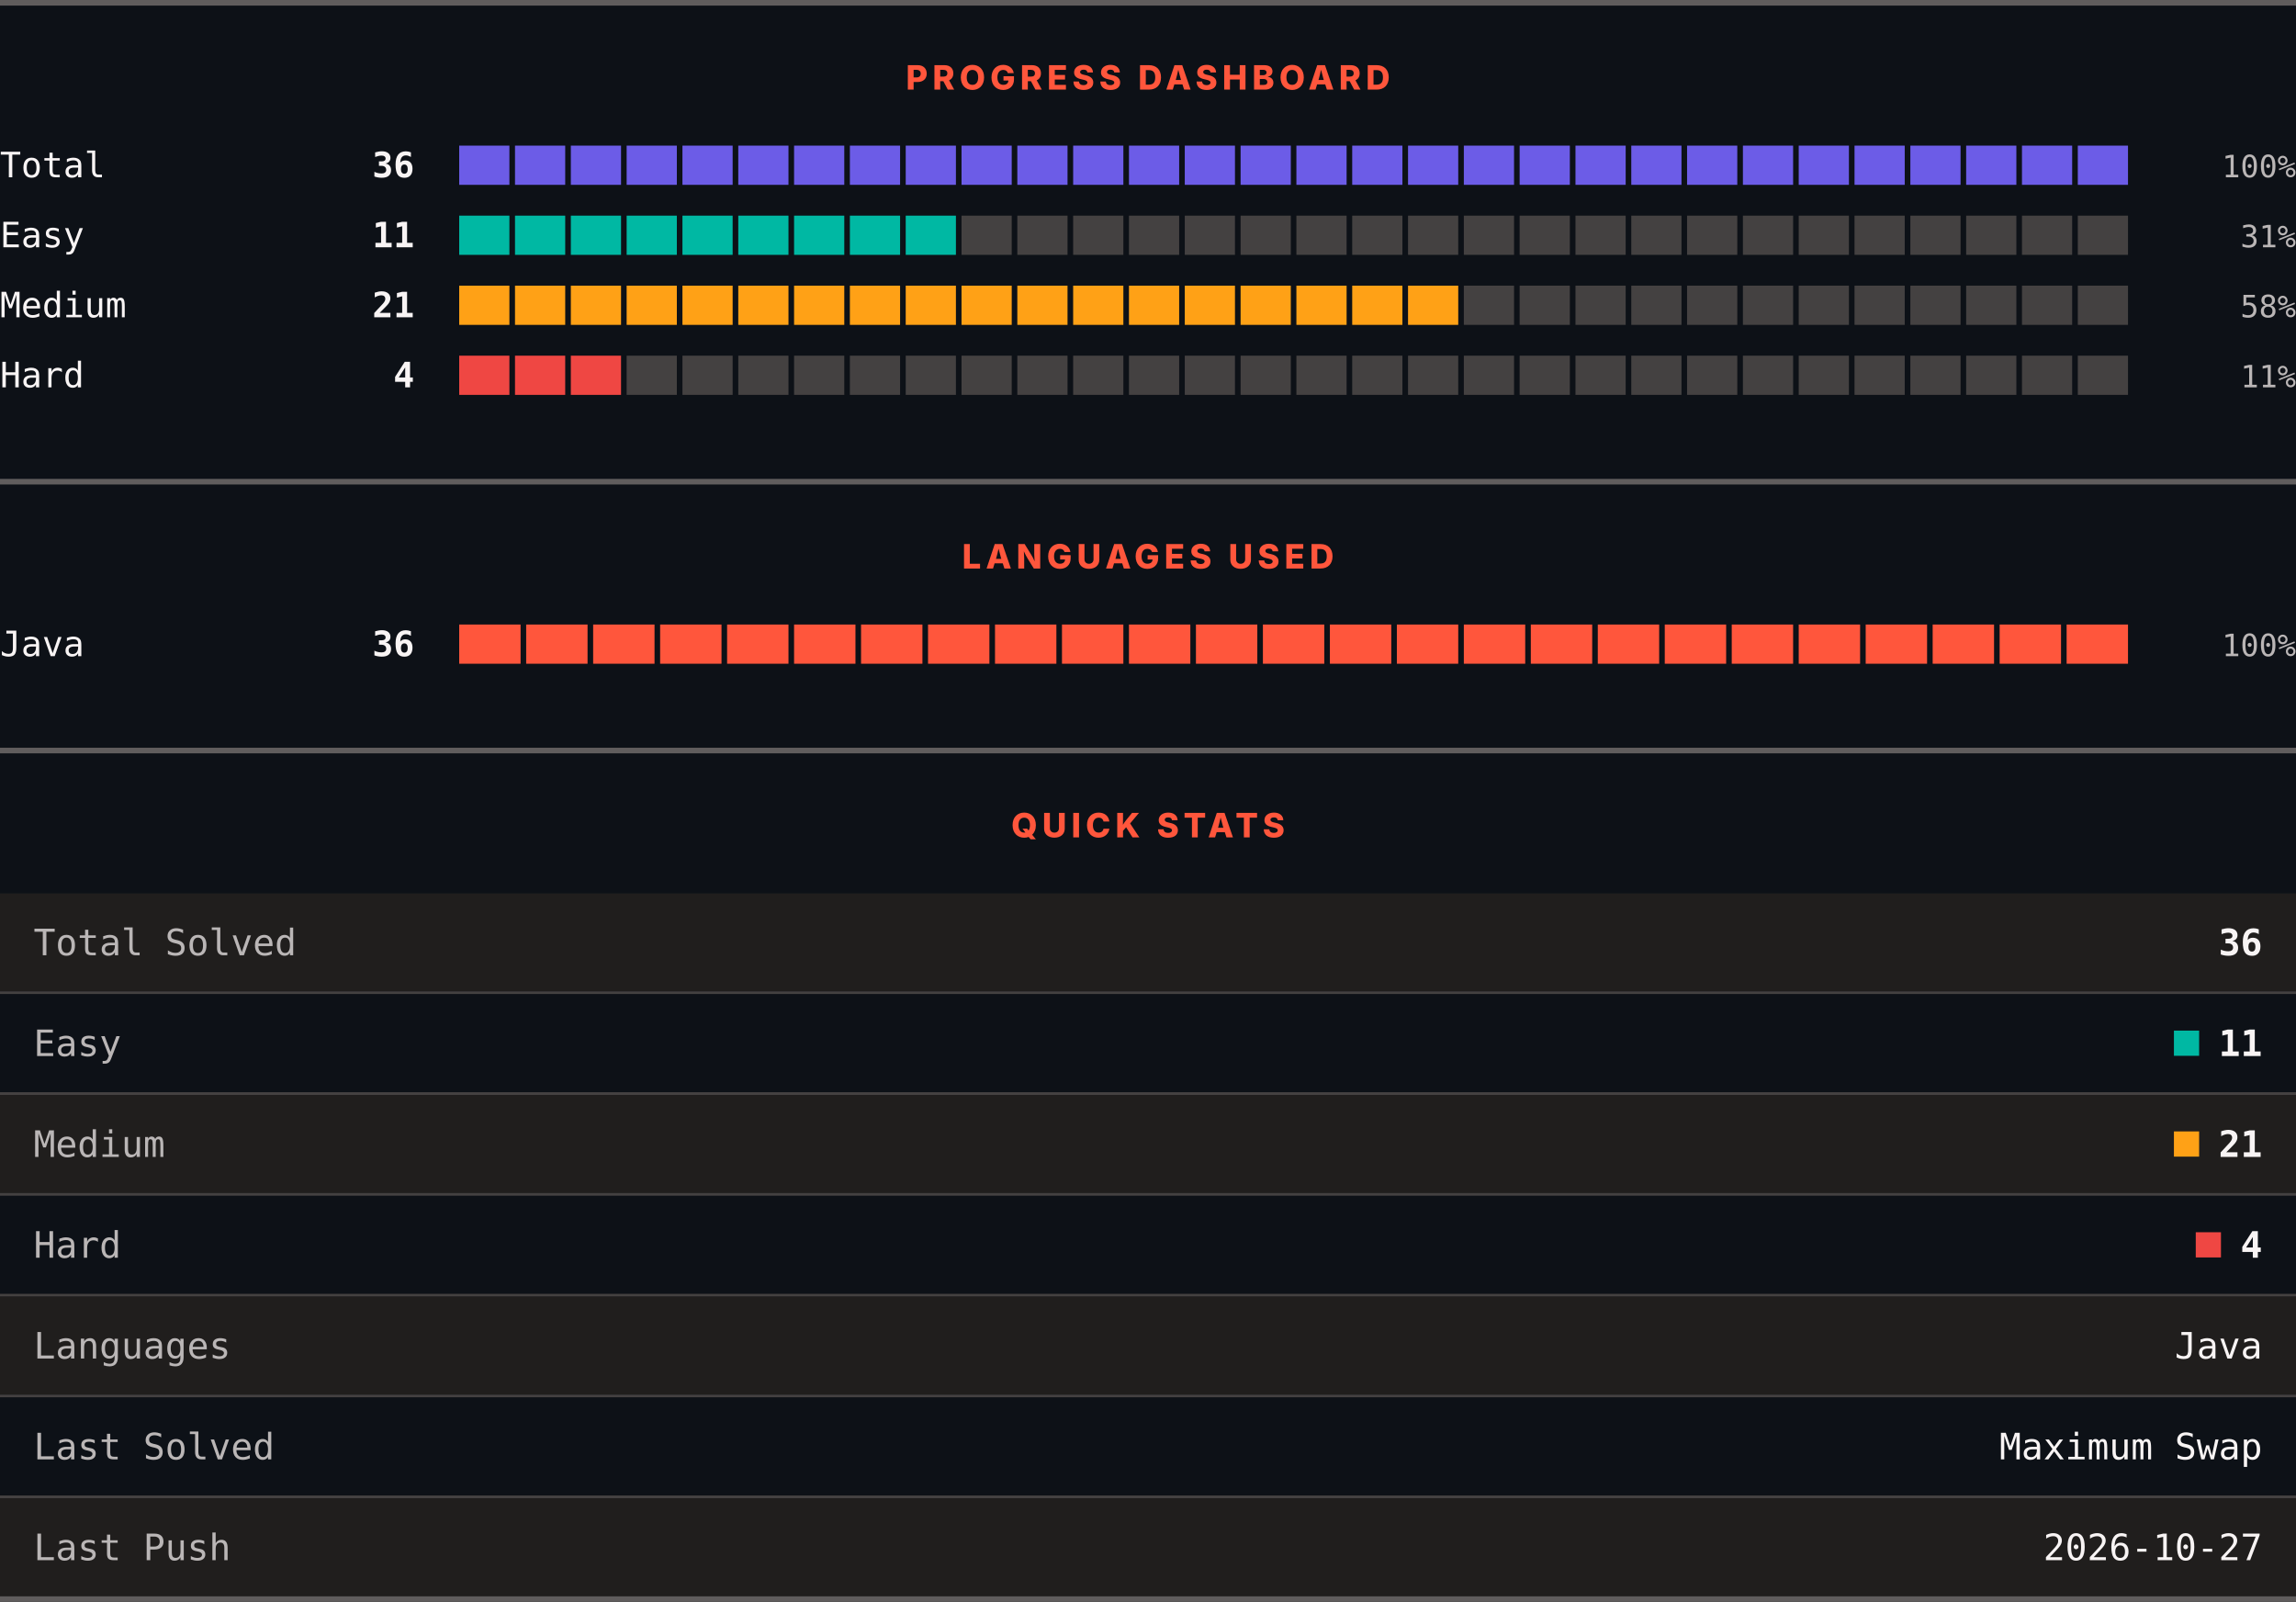
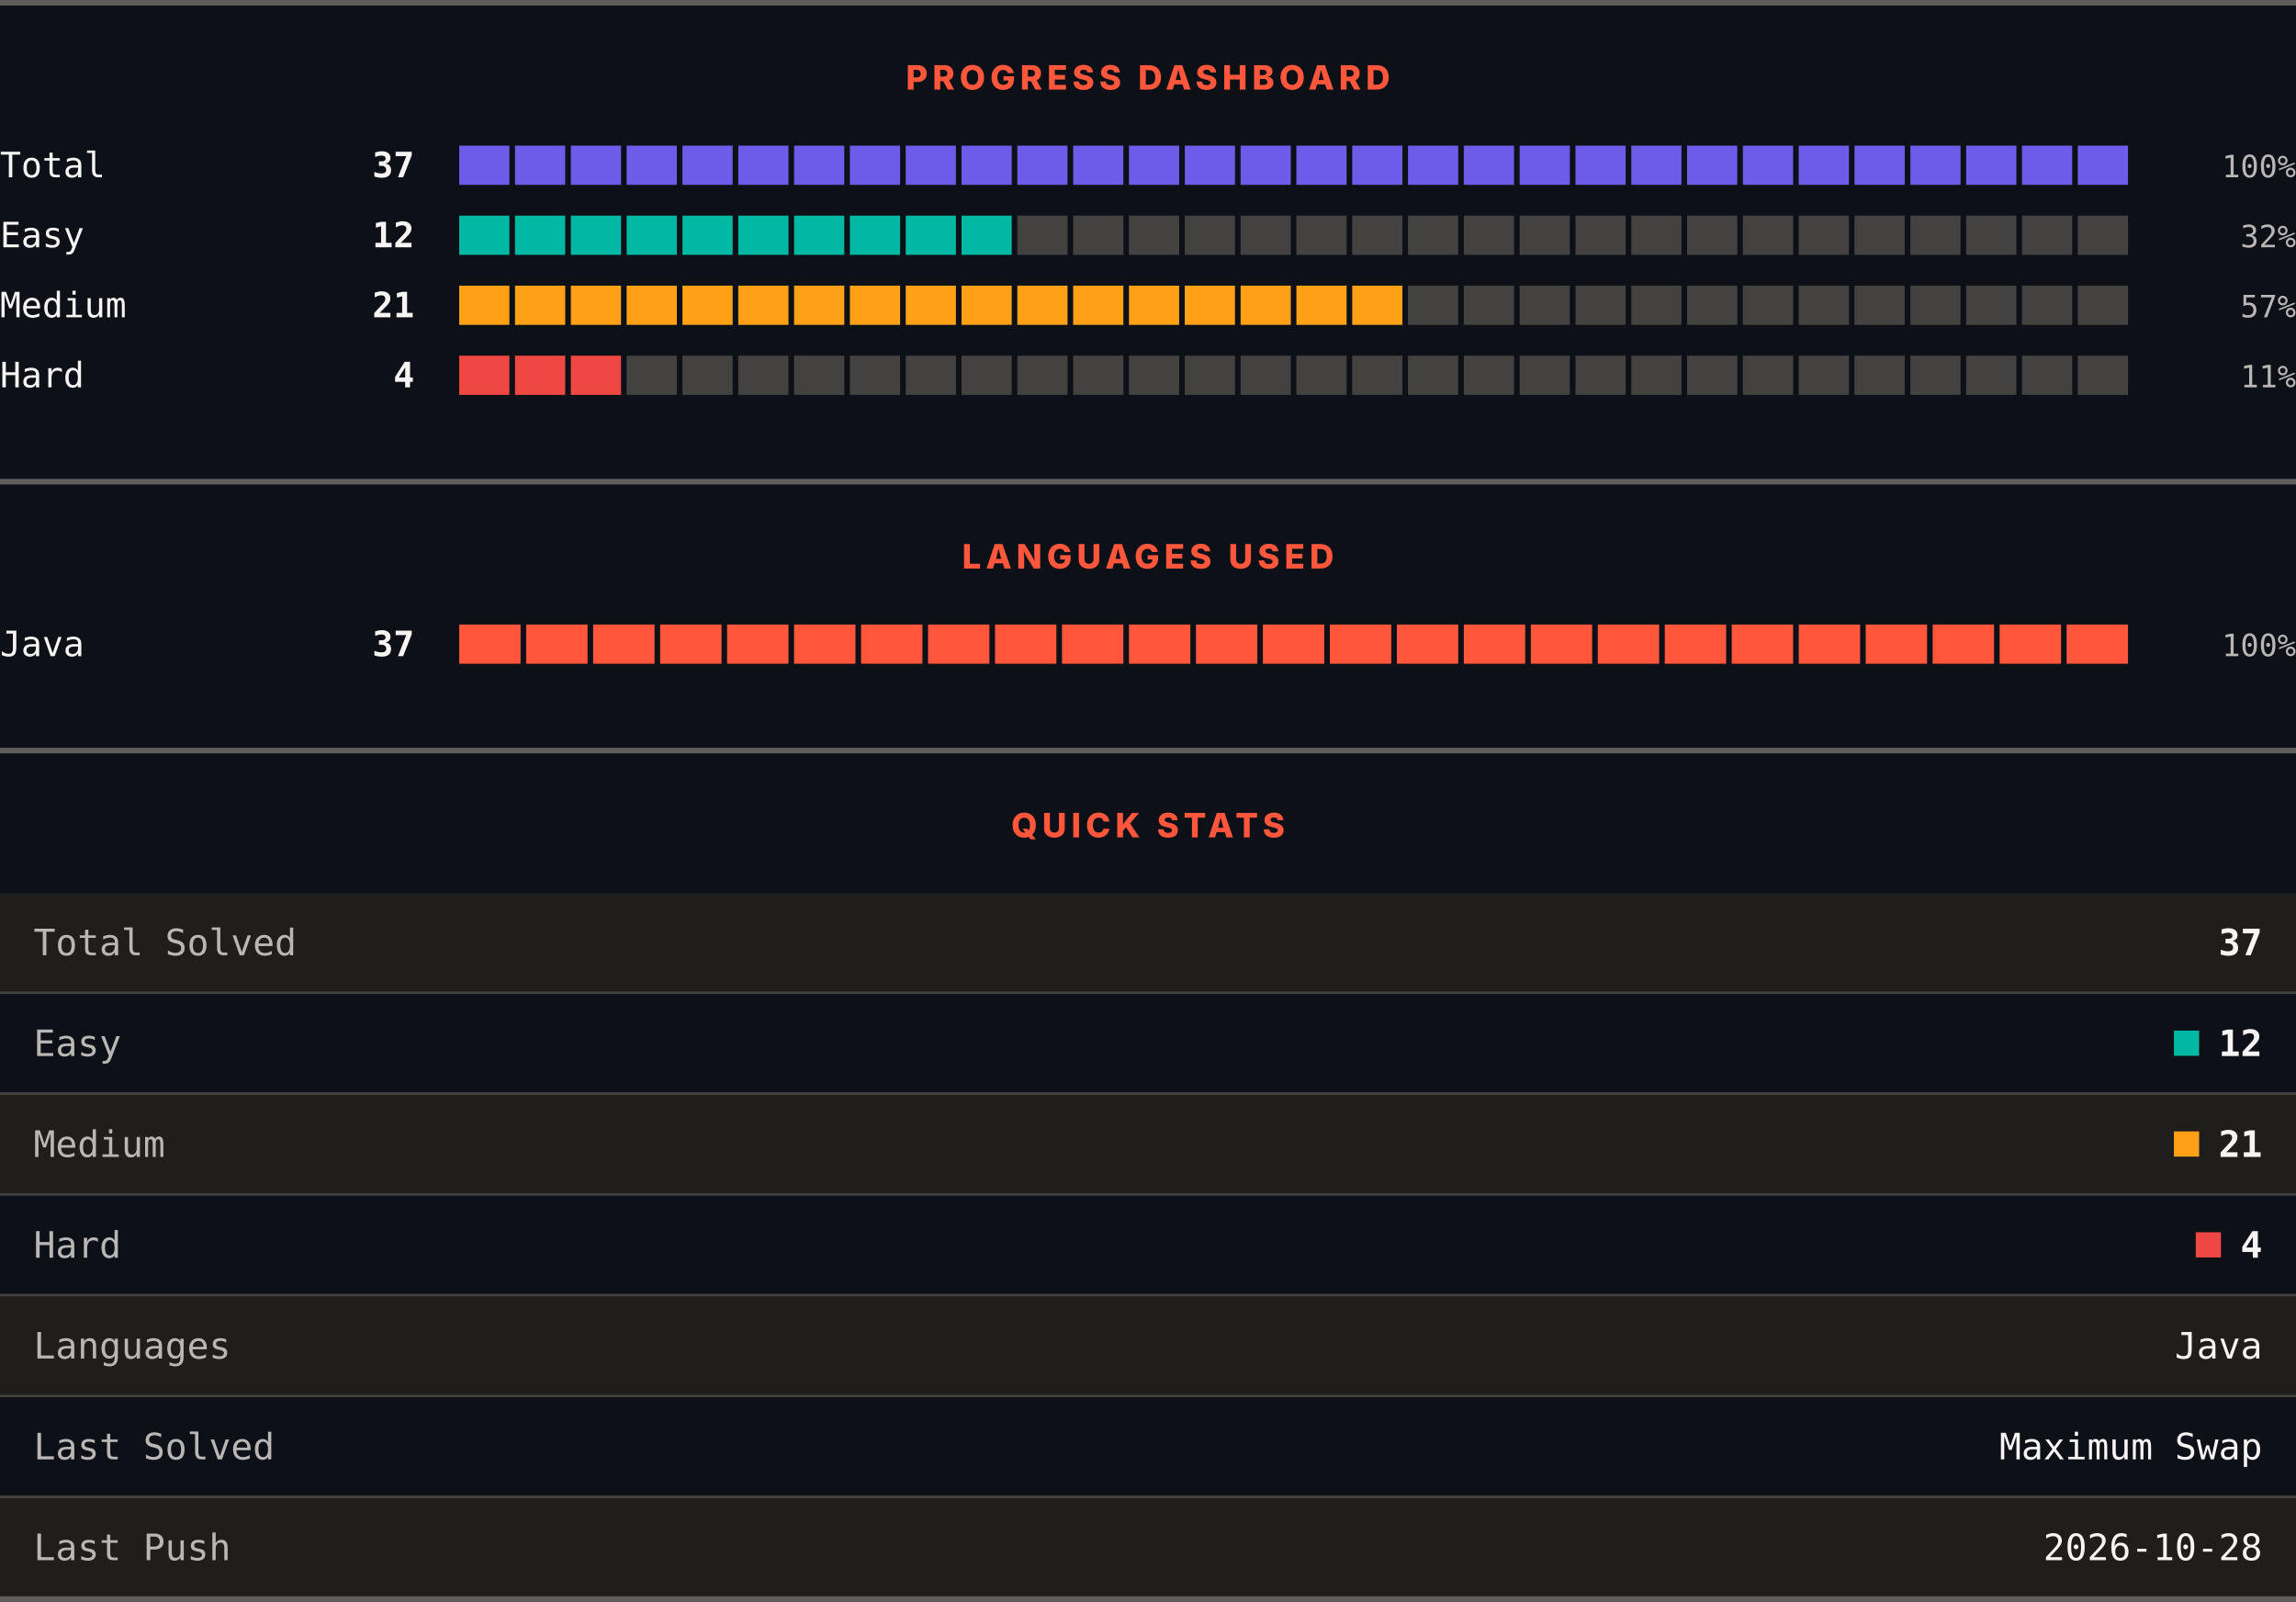
<svg xmlns="http://www.w3.org/2000/svg" width="820" height="572" viewBox="0 0 820 572" role="img" aria-label="LeetCode progress, languages and quick stats">
  <rect width="820" height="572" fill="#0d1117" />
  <rect x="0" y="0" width="820" height="2" fill="#605d5d" />
  <text x="410" y="32" text-anchor="middle" font-family="Archivo, system-ui, -apple-system, Segoe UI, sans-serif" font-size="12" font-weight="800" letter-spacing="1.68" fill="#ff563c">PROGRESS DASHBOARD</text>
  <text x="0" y="63.3" font-family="ui-monospace, SFMono-Regular, Menlo, Consolas, monospace" font-size="12.5" fill="#f8f4f4">Total</text>
-   <text x="148" y="63.3" text-anchor="end" font-family="ui-monospace, SFMono-Regular, Menlo, Consolas, monospace" font-size="12.5" font-weight="700" fill="#f8f4f4">36</text>
+   <text x="148" y="63.3" text-anchor="end" font-family="ui-monospace, SFMono-Regular, Menlo, Consolas, monospace" font-size="12.5" font-weight="700" fill="#f8f4f4">37</text>
  <rect x="164.00" y="52" width="17.93" height="14" fill="#6c5ce7" />
  <rect x="183.93" y="52" width="17.93" height="14" fill="#6c5ce7" />
  <rect x="203.87" y="52" width="17.93" height="14" fill="#6c5ce7" />
  <rect x="223.80" y="52" width="17.93" height="14" fill="#6c5ce7" />
  <rect x="243.73" y="52" width="17.93" height="14" fill="#6c5ce7" />
  <rect x="263.67" y="52" width="17.93" height="14" fill="#6c5ce7" />
  <rect x="283.60" y="52" width="17.93" height="14" fill="#6c5ce7" />
  <rect x="303.53" y="52" width="17.93" height="14" fill="#6c5ce7" />
  <rect x="323.47" y="52" width="17.93" height="14" fill="#6c5ce7" />
  <rect x="343.40" y="52" width="17.93" height="14" fill="#6c5ce7" />
  <rect x="363.33" y="52" width="17.93" height="14" fill="#6c5ce7" />
  <rect x="383.27" y="52" width="17.93" height="14" fill="#6c5ce7" />
  <rect x="403.20" y="52" width="17.93" height="14" fill="#6c5ce7" />
  <rect x="423.13" y="52" width="17.93" height="14" fill="#6c5ce7" />
  <rect x="443.07" y="52" width="17.93" height="14" fill="#6c5ce7" />
  <rect x="463.00" y="52" width="17.93" height="14" fill="#6c5ce7" />
  <rect x="482.93" y="52" width="17.93" height="14" fill="#6c5ce7" />
  <rect x="502.87" y="52" width="17.93" height="14" fill="#6c5ce7" />
  <rect x="522.80" y="52" width="17.93" height="14" fill="#6c5ce7" />
  <rect x="542.73" y="52" width="17.93" height="14" fill="#6c5ce7" />
  <rect x="562.67" y="52" width="17.93" height="14" fill="#6c5ce7" />
  <rect x="582.60" y="52" width="17.93" height="14" fill="#6c5ce7" />
  <rect x="602.53" y="52" width="17.93" height="14" fill="#6c5ce7" />
  <rect x="622.47" y="52" width="17.93" height="14" fill="#6c5ce7" />
  <rect x="642.40" y="52" width="17.93" height="14" fill="#6c5ce7" />
  <rect x="662.33" y="52" width="17.93" height="14" fill="#6c5ce7" />
  <rect x="682.27" y="52" width="17.93" height="14" fill="#6c5ce7" />
  <rect x="702.20" y="52" width="17.93" height="14" fill="#6c5ce7" />
  <rect x="722.13" y="52" width="17.93" height="14" fill="#6c5ce7" />
  <rect x="742.07" y="52" width="17.93" height="14" fill="#6c5ce7" />
  <text x="820" y="63.3" text-anchor="end" font-family="ui-monospace, SFMono-Regular, Menlo, Consolas, monospace" font-size="11" fill="#bab6b6">100%</text>
  <text x="0" y="88.3" font-family="ui-monospace, SFMono-Regular, Menlo, Consolas, monospace" font-size="12.5" fill="#f8f4f4">Easy</text>
-   <text x="148" y="88.3" text-anchor="end" font-family="ui-monospace, SFMono-Regular, Menlo, Consolas, monospace" font-size="12.5" font-weight="700" fill="#f8f4f4">11</text>
+   <text x="148" y="88.3" text-anchor="end" font-family="ui-monospace, SFMono-Regular, Menlo, Consolas, monospace" font-size="12.5" font-weight="700" fill="#f8f4f4">12</text>
  <rect x="164.00" y="77" width="17.93" height="14" fill="#00b8a3" />
  <rect x="183.93" y="77" width="17.93" height="14" fill="#00b8a3" />
  <rect x="203.87" y="77" width="17.93" height="14" fill="#00b8a3" />
  <rect x="223.80" y="77" width="17.93" height="14" fill="#00b8a3" />
  <rect x="243.73" y="77" width="17.93" height="14" fill="#00b8a3" />
  <rect x="263.67" y="77" width="17.93" height="14" fill="#00b8a3" />
  <rect x="283.60" y="77" width="17.93" height="14" fill="#00b8a3" />
  <rect x="303.53" y="77" width="17.93" height="14" fill="#00b8a3" />
  <rect x="323.47" y="77" width="17.93" height="14" fill="#00b8a3" />
-   <rect x="343.40" y="77" width="17.93" height="14" fill="#444141" />
+   <rect x="343.40" y="77" width="17.93" height="14" fill="#00b8a3" />
  <rect x="363.33" y="77" width="17.93" height="14" fill="#444141" />
  <rect x="383.27" y="77" width="17.93" height="14" fill="#444141" />
  <rect x="403.20" y="77" width="17.93" height="14" fill="#444141" />
  <rect x="423.13" y="77" width="17.93" height="14" fill="#444141" />
  <rect x="443.07" y="77" width="17.93" height="14" fill="#444141" />
  <rect x="463.00" y="77" width="17.93" height="14" fill="#444141" />
  <rect x="482.93" y="77" width="17.93" height="14" fill="#444141" />
  <rect x="502.87" y="77" width="17.93" height="14" fill="#444141" />
  <rect x="522.80" y="77" width="17.93" height="14" fill="#444141" />
  <rect x="542.73" y="77" width="17.93" height="14" fill="#444141" />
  <rect x="562.67" y="77" width="17.93" height="14" fill="#444141" />
  <rect x="582.60" y="77" width="17.93" height="14" fill="#444141" />
  <rect x="602.53" y="77" width="17.93" height="14" fill="#444141" />
  <rect x="622.47" y="77" width="17.93" height="14" fill="#444141" />
  <rect x="642.40" y="77" width="17.93" height="14" fill="#444141" />
  <rect x="662.33" y="77" width="17.93" height="14" fill="#444141" />
  <rect x="682.27" y="77" width="17.93" height="14" fill="#444141" />
  <rect x="702.20" y="77" width="17.93" height="14" fill="#444141" />
  <rect x="722.13" y="77" width="17.93" height="14" fill="#444141" />
  <rect x="742.07" y="77" width="17.93" height="14" fill="#444141" />
-   <text x="820" y="88.3" text-anchor="end" font-family="ui-monospace, SFMono-Regular, Menlo, Consolas, monospace" font-size="11" fill="#bab6b6">31%</text>
+   <text x="820" y="88.3" text-anchor="end" font-family="ui-monospace, SFMono-Regular, Menlo, Consolas, monospace" font-size="11" fill="#bab6b6">32%</text>
  <text x="0" y="113.3" font-family="ui-monospace, SFMono-Regular, Menlo, Consolas, monospace" font-size="12.5" fill="#f8f4f4">Medium</text>
  <text x="148" y="113.3" text-anchor="end" font-family="ui-monospace, SFMono-Regular, Menlo, Consolas, monospace" font-size="12.5" font-weight="700" fill="#f8f4f4">21</text>
  <rect x="164.00" y="102" width="17.93" height="14" fill="#ffa116" />
  <rect x="183.93" y="102" width="17.93" height="14" fill="#ffa116" />
  <rect x="203.87" y="102" width="17.93" height="14" fill="#ffa116" />
  <rect x="223.80" y="102" width="17.93" height="14" fill="#ffa116" />
  <rect x="243.73" y="102" width="17.93" height="14" fill="#ffa116" />
  <rect x="263.67" y="102" width="17.93" height="14" fill="#ffa116" />
  <rect x="283.60" y="102" width="17.93" height="14" fill="#ffa116" />
  <rect x="303.53" y="102" width="17.93" height="14" fill="#ffa116" />
  <rect x="323.47" y="102" width="17.93" height="14" fill="#ffa116" />
  <rect x="343.40" y="102" width="17.93" height="14" fill="#ffa116" />
  <rect x="363.33" y="102" width="17.93" height="14" fill="#ffa116" />
  <rect x="383.27" y="102" width="17.93" height="14" fill="#ffa116" />
  <rect x="403.20" y="102" width="17.93" height="14" fill="#ffa116" />
  <rect x="423.13" y="102" width="17.93" height="14" fill="#ffa116" />
  <rect x="443.07" y="102" width="17.93" height="14" fill="#ffa116" />
  <rect x="463.00" y="102" width="17.93" height="14" fill="#ffa116" />
  <rect x="482.93" y="102" width="17.93" height="14" fill="#ffa116" />
-   <rect x="502.87" y="102" width="17.93" height="14" fill="#ffa116" />
+   <rect x="502.87" y="102" width="17.93" height="14" fill="#444141" />
  <rect x="522.80" y="102" width="17.93" height="14" fill="#444141" />
  <rect x="542.73" y="102" width="17.93" height="14" fill="#444141" />
  <rect x="562.67" y="102" width="17.93" height="14" fill="#444141" />
  <rect x="582.60" y="102" width="17.93" height="14" fill="#444141" />
  <rect x="602.53" y="102" width="17.93" height="14" fill="#444141" />
  <rect x="622.47" y="102" width="17.93" height="14" fill="#444141" />
  <rect x="642.40" y="102" width="17.93" height="14" fill="#444141" />
  <rect x="662.33" y="102" width="17.93" height="14" fill="#444141" />
  <rect x="682.27" y="102" width="17.93" height="14" fill="#444141" />
  <rect x="702.20" y="102" width="17.93" height="14" fill="#444141" />
  <rect x="722.13" y="102" width="17.93" height="14" fill="#444141" />
  <rect x="742.07" y="102" width="17.93" height="14" fill="#444141" />
-   <text x="820" y="113.3" text-anchor="end" font-family="ui-monospace, SFMono-Regular, Menlo, Consolas, monospace" font-size="11" fill="#bab6b6">58%</text>
+   <text x="820" y="113.3" text-anchor="end" font-family="ui-monospace, SFMono-Regular, Menlo, Consolas, monospace" font-size="11" fill="#bab6b6">57%</text>
  <text x="0" y="138.3" font-family="ui-monospace, SFMono-Regular, Menlo, Consolas, monospace" font-size="12.5" fill="#f8f4f4">Hard</text>
  <text x="148" y="138.3" text-anchor="end" font-family="ui-monospace, SFMono-Regular, Menlo, Consolas, monospace" font-size="12.5" font-weight="700" fill="#f8f4f4">4</text>
  <rect x="164.00" y="127" width="17.93" height="14" fill="#ef4743" />
  <rect x="183.93" y="127" width="17.93" height="14" fill="#ef4743" />
  <rect x="203.87" y="127" width="17.93" height="14" fill="#ef4743" />
  <rect x="223.80" y="127" width="17.93" height="14" fill="#444141" />
  <rect x="243.73" y="127" width="17.93" height="14" fill="#444141" />
  <rect x="263.67" y="127" width="17.93" height="14" fill="#444141" />
  <rect x="283.60" y="127" width="17.93" height="14" fill="#444141" />
  <rect x="303.53" y="127" width="17.93" height="14" fill="#444141" />
  <rect x="323.47" y="127" width="17.93" height="14" fill="#444141" />
  <rect x="343.40" y="127" width="17.93" height="14" fill="#444141" />
  <rect x="363.33" y="127" width="17.93" height="14" fill="#444141" />
  <rect x="383.27" y="127" width="17.93" height="14" fill="#444141" />
  <rect x="403.20" y="127" width="17.93" height="14" fill="#444141" />
  <rect x="423.13" y="127" width="17.93" height="14" fill="#444141" />
  <rect x="443.07" y="127" width="17.93" height="14" fill="#444141" />
  <rect x="463.00" y="127" width="17.93" height="14" fill="#444141" />
  <rect x="482.93" y="127" width="17.93" height="14" fill="#444141" />
  <rect x="502.87" y="127" width="17.93" height="14" fill="#444141" />
  <rect x="522.80" y="127" width="17.93" height="14" fill="#444141" />
  <rect x="542.73" y="127" width="17.93" height="14" fill="#444141" />
  <rect x="562.67" y="127" width="17.93" height="14" fill="#444141" />
  <rect x="582.60" y="127" width="17.93" height="14" fill="#444141" />
  <rect x="602.53" y="127" width="17.93" height="14" fill="#444141" />
  <rect x="622.47" y="127" width="17.93" height="14" fill="#444141" />
  <rect x="642.40" y="127" width="17.93" height="14" fill="#444141" />
  <rect x="662.33" y="127" width="17.93" height="14" fill="#444141" />
  <rect x="682.27" y="127" width="17.93" height="14" fill="#444141" />
  <rect x="702.20" y="127" width="17.93" height="14" fill="#444141" />
  <rect x="722.13" y="127" width="17.93" height="14" fill="#444141" />
  <rect x="742.07" y="127" width="17.93" height="14" fill="#444141" />
  <text x="820" y="138.3" text-anchor="end" font-family="ui-monospace, SFMono-Regular, Menlo, Consolas, monospace" font-size="11" fill="#bab6b6">11%</text>
  <rect x="0" y="171" width="820" height="2" fill="#605d5d" />
  <text x="410" y="203" text-anchor="middle" font-family="Archivo, system-ui, -apple-system, Segoe UI, sans-serif" font-size="12" font-weight="800" letter-spacing="1.68" fill="#ff563c">LANGUAGES USED</text>
  <text x="0" y="234.3" font-family="ui-monospace, SFMono-Regular, Menlo, Consolas, monospace" font-size="12.5" fill="#f8f4f4">Java</text>
-   <text x="148" y="234.3" text-anchor="end" font-family="ui-monospace, SFMono-Regular, Menlo, Consolas, monospace" font-size="12.5" font-weight="700" fill="#f8f4f4">36</text>
+   <text x="148" y="234.3" text-anchor="end" font-family="ui-monospace, SFMono-Regular, Menlo, Consolas, monospace" font-size="12.5" font-weight="700" fill="#f8f4f4">37</text>
  <rect x="164.00" y="223" width="21.92" height="14" fill="#ff563c" />
  <rect x="187.92" y="223" width="21.92" height="14" fill="#ff563c" />
  <rect x="211.84" y="223" width="21.92" height="14" fill="#ff563c" />
  <rect x="235.76" y="223" width="21.92" height="14" fill="#ff563c" />
  <rect x="259.68" y="223" width="21.92" height="14" fill="#ff563c" />
  <rect x="283.60" y="223" width="21.92" height="14" fill="#ff563c" />
  <rect x="307.52" y="223" width="21.92" height="14" fill="#ff563c" />
  <rect x="331.44" y="223" width="21.92" height="14" fill="#ff563c" />
  <rect x="355.36" y="223" width="21.92" height="14" fill="#ff563c" />
  <rect x="379.28" y="223" width="21.92" height="14" fill="#ff563c" />
  <rect x="403.20" y="223" width="21.92" height="14" fill="#ff563c" />
  <rect x="427.12" y="223" width="21.92" height="14" fill="#ff563c" />
  <rect x="451.04" y="223" width="21.92" height="14" fill="#ff563c" />
  <rect x="474.96" y="223" width="21.92" height="14" fill="#ff563c" />
  <rect x="498.88" y="223" width="21.92" height="14" fill="#ff563c" />
  <rect x="522.80" y="223" width="21.92" height="14" fill="#ff563c" />
  <rect x="546.72" y="223" width="21.92" height="14" fill="#ff563c" />
  <rect x="570.64" y="223" width="21.92" height="14" fill="#ff563c" />
  <rect x="594.56" y="223" width="21.92" height="14" fill="#ff563c" />
  <rect x="618.48" y="223" width="21.92" height="14" fill="#ff563c" />
  <rect x="642.40" y="223" width="21.92" height="14" fill="#ff563c" />
  <rect x="666.32" y="223" width="21.92" height="14" fill="#ff563c" />
  <rect x="690.24" y="223" width="21.92" height="14" fill="#ff563c" />
  <rect x="714.16" y="223" width="21.92" height="14" fill="#ff563c" />
  <rect x="738.08" y="223" width="21.92" height="14" fill="#ff563c" />
  <text x="820" y="234.3" text-anchor="end" font-family="ui-monospace, SFMono-Regular, Menlo, Consolas, monospace" font-size="11" fill="#bab6b6">100%</text>
  <rect x="0" y="267" width="820" height="2" fill="#605d5d" />
  <text x="410" y="299" text-anchor="middle" font-family="Archivo, system-ui, -apple-system, Segoe UI, sans-serif" font-size="12" font-weight="800" letter-spacing="1.68" fill="#ff563c">QUICK STATS</text>
  <rect x="0" y="319" width="820" height="35" fill="#201e1d" />
  <text x="12" y="341.1" font-family="ui-monospace, SFMono-Regular, Menlo, Consolas, monospace" font-size="13" fill="#bab6b6">Total Solved</text>
-   <text x="808" y="341.1" text-anchor="end" font-family="ui-monospace, SFMono-Regular, Menlo, Consolas, monospace" font-size="13" font-weight="700" fill="#f8f4f4">36</text>
+   <text x="808" y="341.1" text-anchor="end" font-family="ui-monospace, SFMono-Regular, Menlo, Consolas, monospace" font-size="13" font-weight="700" fill="#f8f4f4">37</text>
  <rect x="0" y="354" width="820" height="1" fill="#444141" />
  <rect x="0" y="355" width="820" height="35" fill="#0d1117" />
  <text x="12" y="377.1" font-family="ui-monospace, SFMono-Regular, Menlo, Consolas, monospace" font-size="13" fill="#bab6b6">Easy</text>
  <rect x="776.4" y="368" width="9" height="9" fill="#00b8a3" />
-   <text x="808" y="377.1" text-anchor="end" font-family="ui-monospace, SFMono-Regular, Menlo, Consolas, monospace" font-size="13" font-weight="700" fill="#f8f4f4">11</text>
+   <text x="808" y="377.1" text-anchor="end" font-family="ui-monospace, SFMono-Regular, Menlo, Consolas, monospace" font-size="13" font-weight="700" fill="#f8f4f4">12</text>
  <rect x="0" y="390" width="820" height="1" fill="#444141" />
  <rect x="0" y="391" width="820" height="35" fill="#201e1d" />
  <text x="12" y="413.1" font-family="ui-monospace, SFMono-Regular, Menlo, Consolas, monospace" font-size="13" fill="#bab6b6">Medium</text>
  <rect x="776.4" y="404" width="9" height="9" fill="#ffa116" />
  <text x="808" y="413.1" text-anchor="end" font-family="ui-monospace, SFMono-Regular, Menlo, Consolas, monospace" font-size="13" font-weight="700" fill="#f8f4f4">21</text>
  <rect x="0" y="426" width="820" height="1" fill="#444141" />
  <rect x="0" y="427" width="820" height="35" fill="#0d1117" />
  <text x="12" y="449.1" font-family="ui-monospace, SFMono-Regular, Menlo, Consolas, monospace" font-size="13" fill="#bab6b6">Hard</text>
  <rect x="784.2" y="440" width="9" height="9" fill="#ef4743" />
  <text x="808" y="449.1" text-anchor="end" font-family="ui-monospace, SFMono-Regular, Menlo, Consolas, monospace" font-size="13" font-weight="700" fill="#f8f4f4">4</text>
  <rect x="0" y="462" width="820" height="1" fill="#444141" />
  <rect x="0" y="463" width="820" height="35" fill="#201e1d" />
  <text x="12" y="485.1" font-family="ui-monospace, SFMono-Regular, Menlo, Consolas, monospace" font-size="13" fill="#bab6b6">Languages</text>
  <text x="808" y="485.1" text-anchor="end" font-family="ui-monospace, SFMono-Regular, Menlo, Consolas, monospace" font-size="13" fill="#f8f4f4">Java</text>
  <rect x="0" y="498" width="820" height="1" fill="#444141" />
  <rect x="0" y="499" width="820" height="35" fill="#0d1117" />
  <text x="12" y="521.1" font-family="ui-monospace, SFMono-Regular, Menlo, Consolas, monospace" font-size="13" fill="#bab6b6">Last Solved</text>
  <text x="808" y="521.1" text-anchor="end" font-family="ui-monospace, SFMono-Regular, Menlo, Consolas, monospace" font-size="13" fill="#f8f4f4">Maximum Swap</text>
  <rect x="0" y="534" width="820" height="1" fill="#444141" />
  <rect x="0" y="535" width="820" height="35" fill="#201e1d" />
  <text x="12" y="557.1" font-family="ui-monospace, SFMono-Regular, Menlo, Consolas, monospace" font-size="13" fill="#bab6b6">Last Push</text>
-   <text x="808" y="557.1" text-anchor="end" font-family="ui-monospace, SFMono-Regular, Menlo, Consolas, monospace" font-size="13" fill="#f8f4f4">2026-10-27</text>
+   <text x="808" y="557.1" text-anchor="end" font-family="ui-monospace, SFMono-Regular, Menlo, Consolas, monospace" font-size="13" fill="#f8f4f4">2026-10-28</text>
  <rect x="0" y="570" width="820" height="2" fill="#605d5d" />
</svg>
